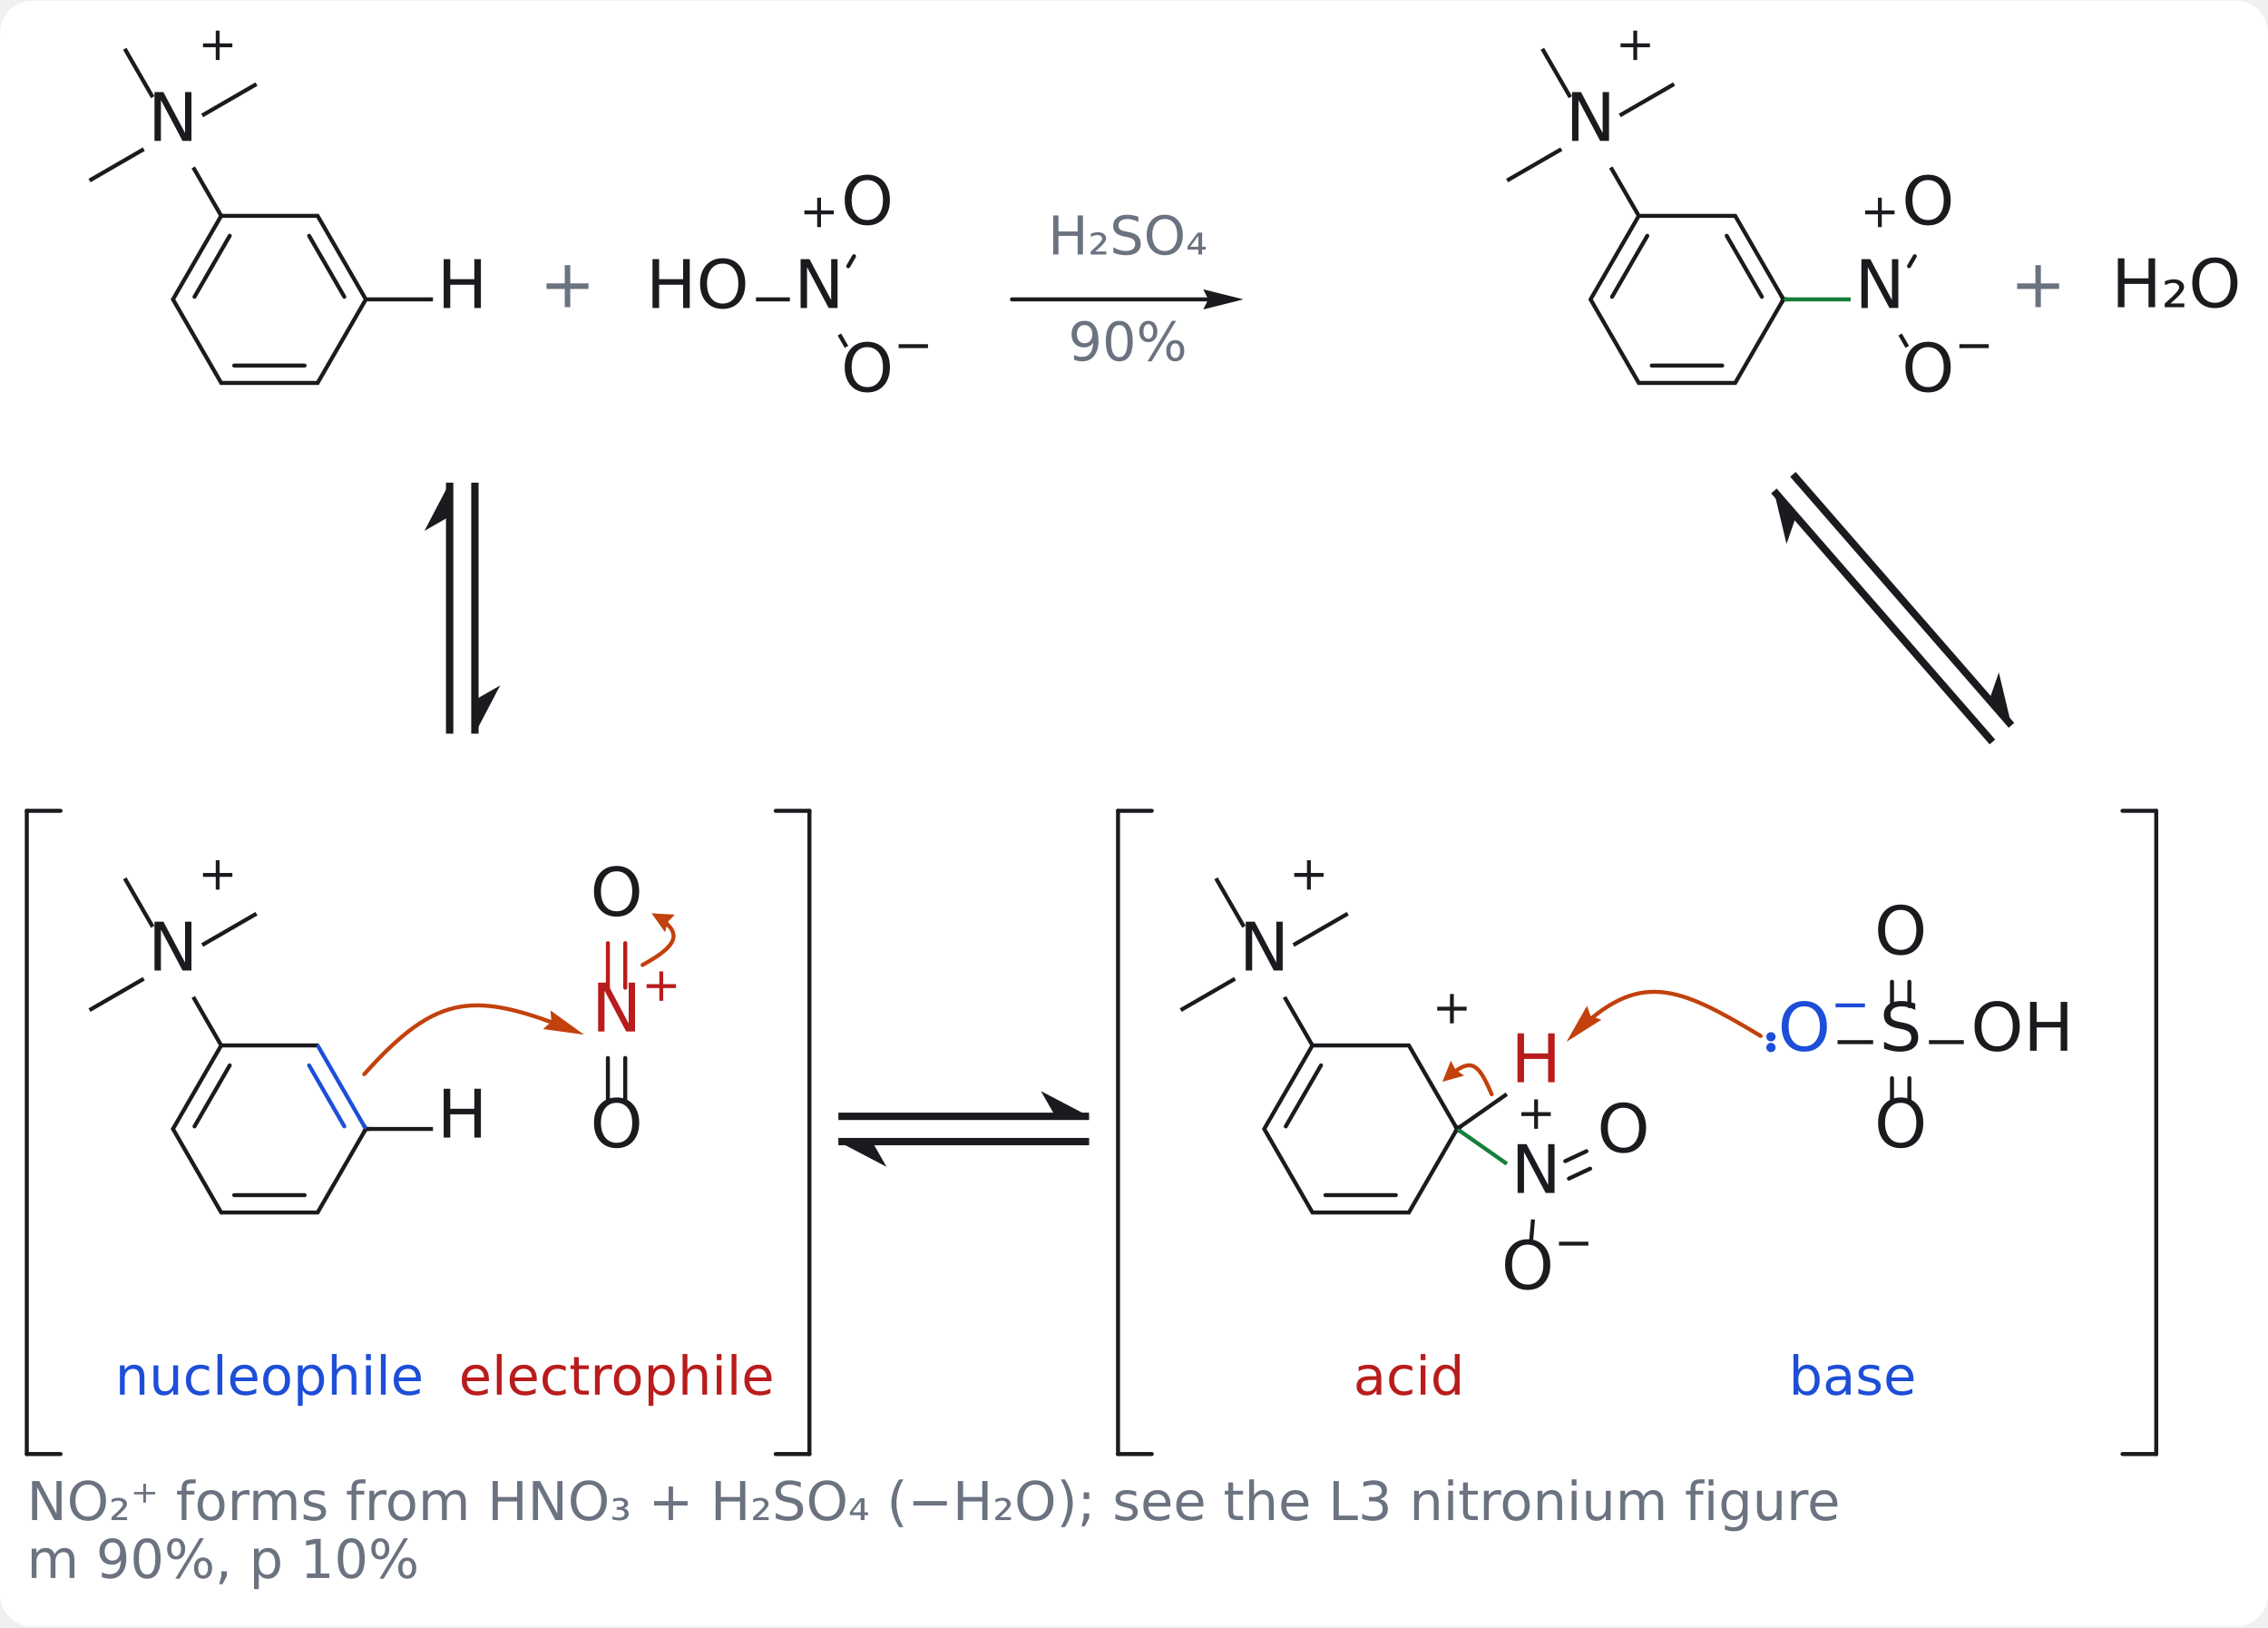
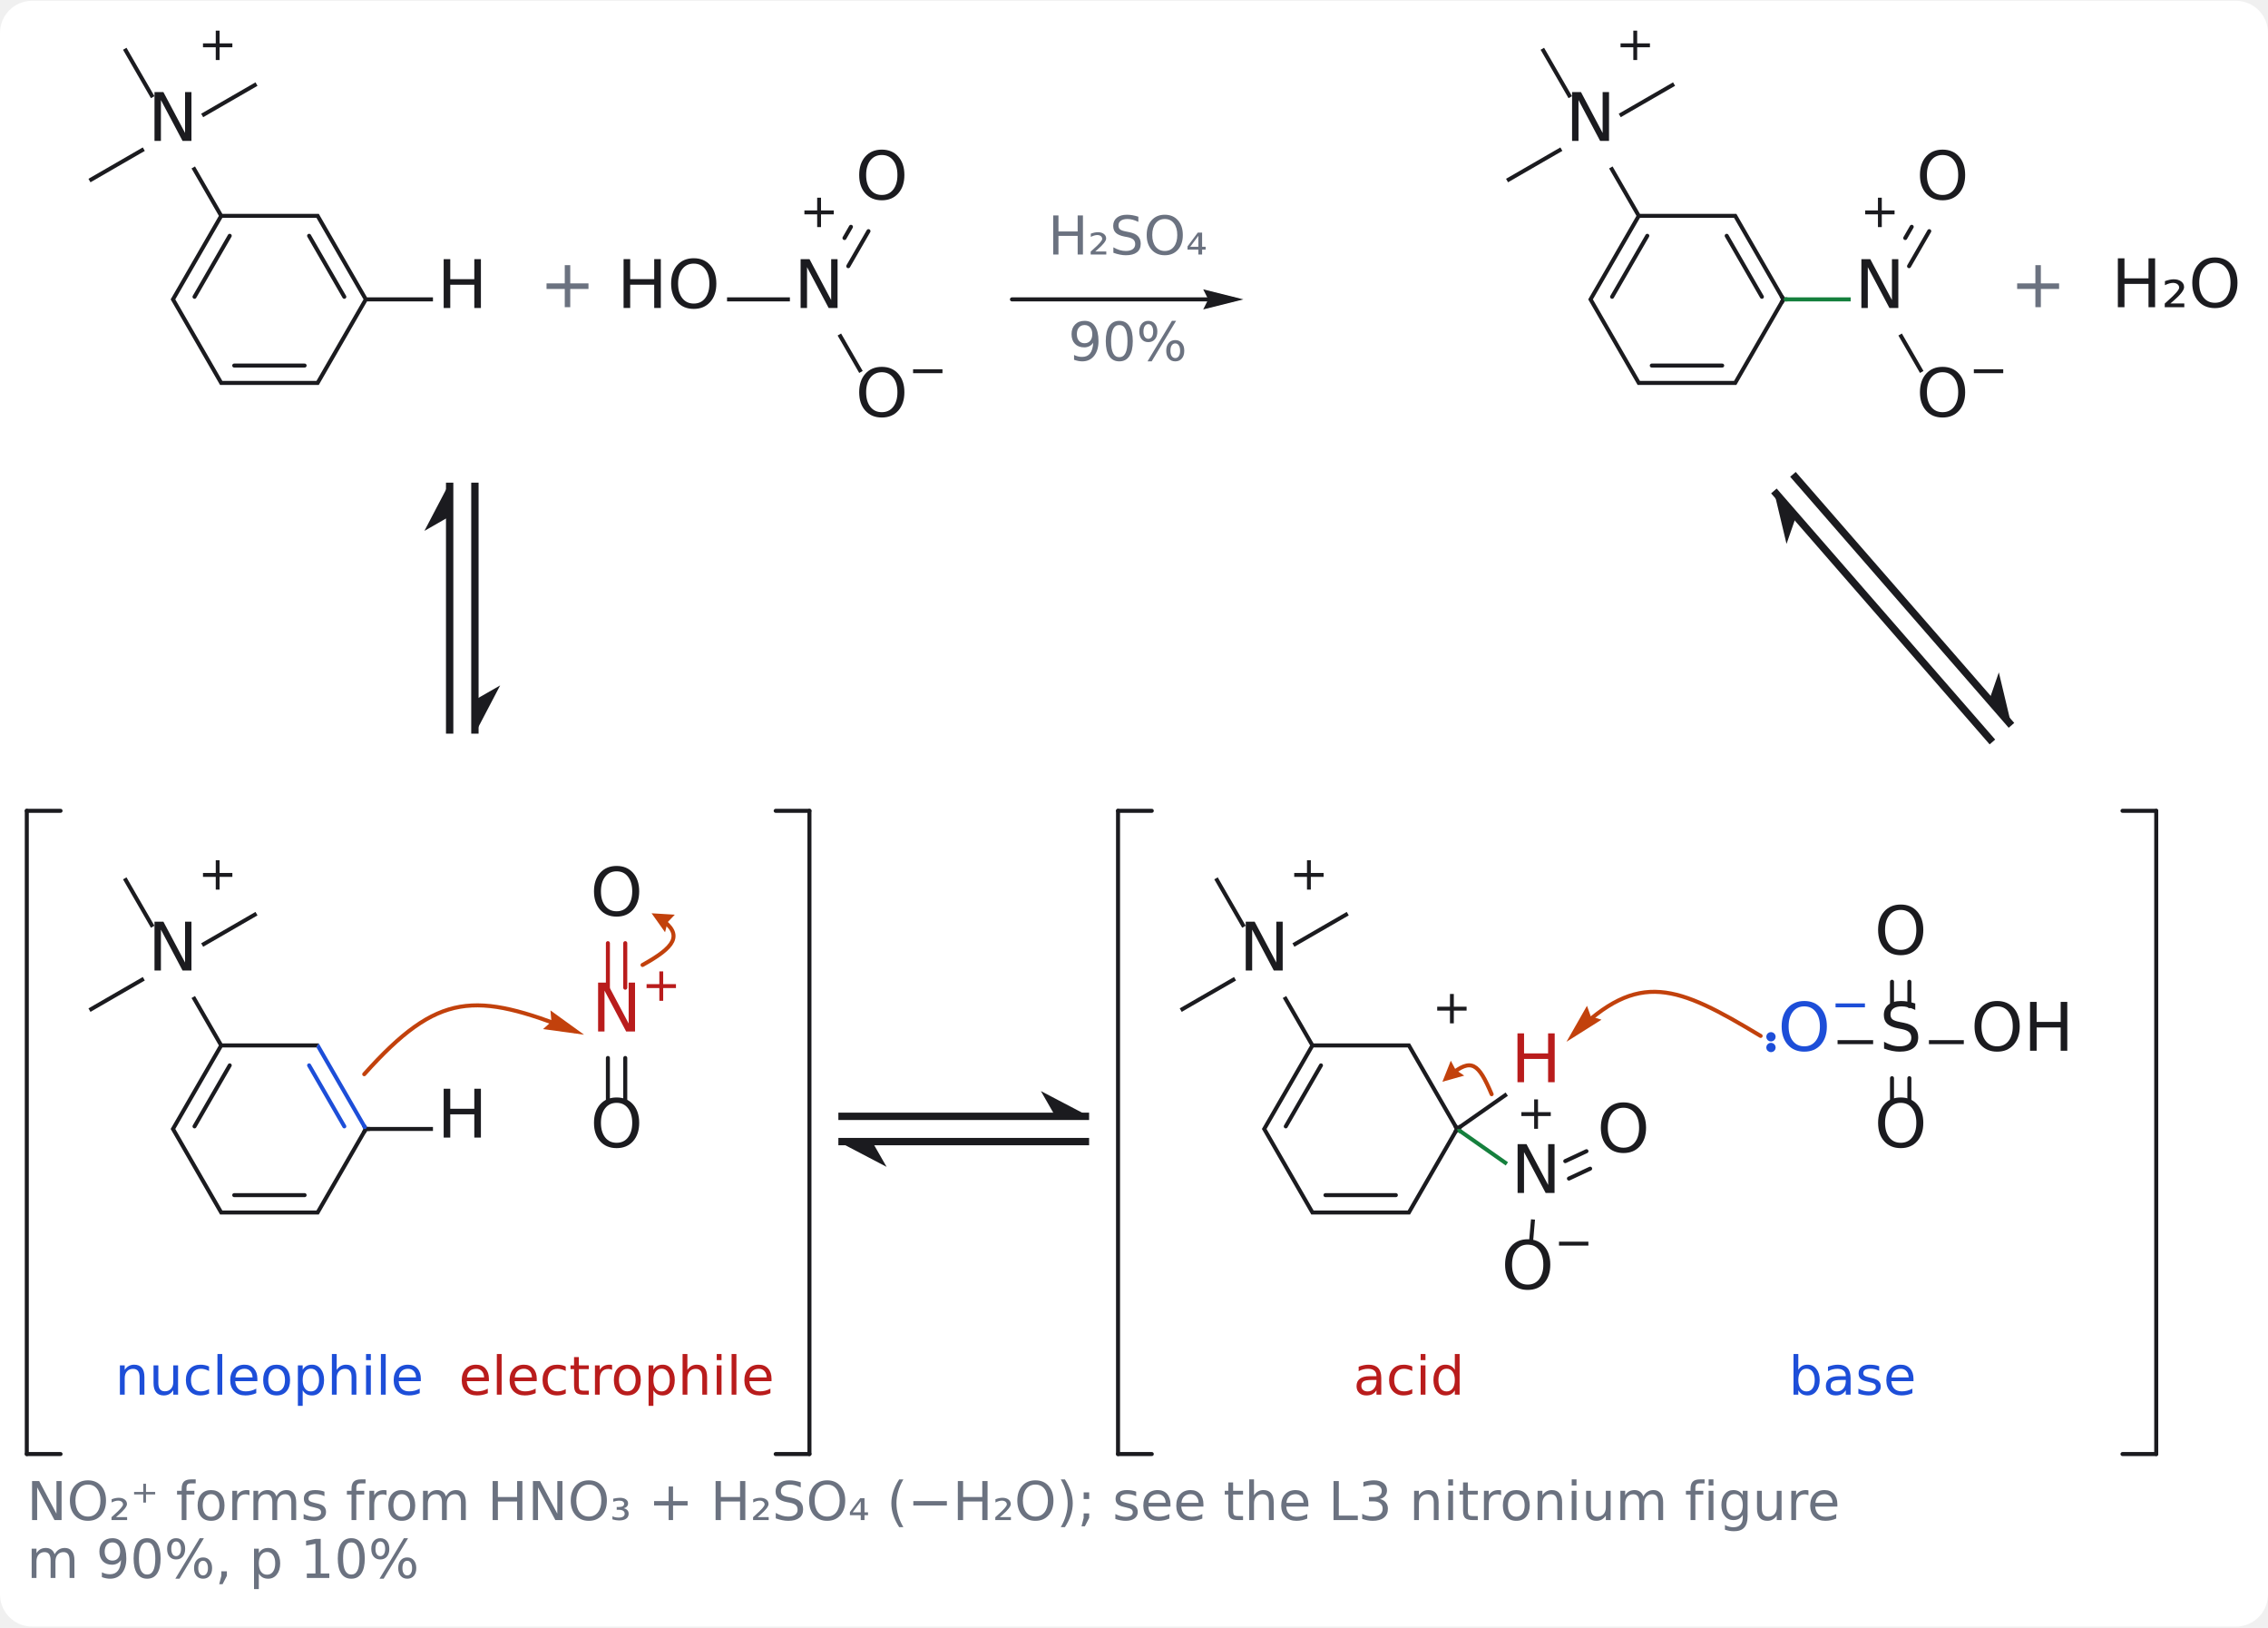
<svg xmlns="http://www.w3.org/2000/svg" viewBox="-117.339 -130.019 987.787 707.893" width="612" height="439">
  <style>.c-ink.fill{fill:#1b1b1f}.c-ink.stroke{stroke:#1b1b1f}.c-arrow.fill{fill:#c2410c}.c-arrow.stroke{stroke:#c2410c}.c-nu.fill{fill:#1d4ed8}.c-nu.stroke{stroke:#1d4ed8}.c-el.fill{fill:#b91c1c}.c-el.stroke{stroke:#b91c1c}.c-good.fill{fill:#15803d}.c-good.stroke{stroke:#15803d}.c-muted.fill{fill:#6b7280}.c-muted.stroke{stroke:#6b7280}.card{fill:#ffffff}@media (prefers-color-scheme: dark){.c-ink.fill{fill:#e6e6ea}.c-ink.stroke{stroke:#e6e6ea}.c-arrow.fill{fill:#ff9f5a}.c-arrow.stroke{stroke:#ff9f5a}.c-nu.fill{fill:#8ab4ff}.c-nu.stroke{stroke:#8ab4ff}.c-el.fill{fill:#ff8a8a}.c-el.stroke{stroke:#ff8a8a}.c-good.fill{fill:#6ee7a0}.c-good.stroke{stroke:#6ee7a0}.c-muted.fill{fill:#9ca3af}.c-muted.stroke{stroke:#9ca3af}.card{fill:#1e1e1e}}</style>
  <rect class="card" x="-117.339" y="-130.019" width="987.787" height="707.893" rx="14" />
  <line class="c-ink stroke" x1="-105.67" y1="222.68" x2="-105.67" y2="502.74" stroke-width="1.75" stroke-linecap="round" />
  <line class="c-ink stroke" x1="-105.67" y1="222.68" x2="-90.97" y2="222.68" stroke-width="1.75" stroke-linecap="round" />
  <line class="c-ink stroke" x1="-105.67" y1="502.74" x2="-90.97" y2="502.74" stroke-width="1.75" stroke-linecap="round" />
  <line class="c-ink stroke" x1="235.20" y1="222.68" x2="235.20" y2="502.74" stroke-width="1.75" stroke-linecap="round" />
  <line class="c-ink stroke" x1="235.20" y1="222.68" x2="220.50" y2="222.68" stroke-width="1.75" stroke-linecap="round" />
  <line class="c-ink stroke" x1="235.20" y1="502.74" x2="220.50" y2="502.74" stroke-width="1.75" stroke-linecap="round" />
  <line class="c-ink stroke" x1="369.60" y1="222.68" x2="369.60" y2="502.74" stroke-width="1.75" stroke-linecap="round" />
  <line class="c-ink stroke" x1="369.60" y1="222.68" x2="384.30" y2="222.68" stroke-width="1.75" stroke-linecap="round" />
  <line class="c-ink stroke" x1="369.60" y1="502.74" x2="384.30" y2="502.74" stroke-width="1.75" stroke-linecap="round" />
  <line class="c-ink stroke" x1="821.77" y1="222.68" x2="821.77" y2="502.74" stroke-width="1.75" stroke-linecap="round" />
  <line class="c-ink stroke" x1="821.77" y1="222.68" x2="807.07" y2="222.68" stroke-width="1.75" stroke-linecap="round" />
  <line class="c-ink stroke" x1="821.77" y1="502.74" x2="807.07" y2="502.74" stroke-width="1.75" stroke-linecap="round" />
  <line class="c-ink stroke" x1="89.50" y1="79.80" x2="89.50" y2="189.08" stroke-width="3.2" stroke-linecap="butt" />
  <polygon class="c-ink fill" points="89.50,189.08 100.50,168.08 89.50,174.38" />
  <line class="c-ink stroke" x1="78.50" y1="189.08" x2="78.50" y2="79.80" stroke-width="3.2" stroke-linecap="butt" />
  <polygon class="c-ink fill" points="78.50,79.80 67.50,100.80 78.50,94.50" />
  <line class="c-ink stroke" x1="247.80" y1="355.70" x2="357.00" y2="355.70" stroke-width="3.2" stroke-linecap="butt" />
  <polygon class="c-ink fill" points="357.00,355.70 336.00,344.70 342.30,355.70" />
  <line class="c-ink stroke" x1="357.00" y1="366.70" x2="247.80" y2="366.70" stroke-width="3.2" stroke-linecap="butt" />
  <polygon class="c-ink fill" points="247.80,366.70 268.80,377.70 262.50,366.70" />
  <line class="c-ink stroke" x1="750.42" y1="192.70" x2="655.25" y2="83.41" stroke-width="3.2" stroke-linecap="butt" />
  <polygon class="c-ink fill" points="655.25,83.41 660.75,106.47 664.91,94.50" />
  <line class="c-ink stroke" x1="663.55" y1="76.19" x2="758.72" y2="185.47" stroke-width="3.2" stroke-linecap="butt" />
  <polygon class="c-ink fill" points="758.72,185.47 753.22,162.41 749.07,174.39" />
  <line class="c-ink stroke" x1="-32.618" y1="-1.13" x2="-17.288" y2="-27.682" stroke-width="1.75" stroke-linecap="round" />
  <line class="c-ink stroke" x1="17.288" y1="-27.682" x2="32.618" y2="-1.13" stroke-width="1.75" stroke-linecap="round" />
  <line class="c-ink stroke" x1="15.33" y1="28.812" x2="-15.33" y2="28.812" stroke-width="1.75" stroke-linecap="round" />
-   <line class="c-ink stroke" x1="252.113" y1="-14.459" x2="254.611" y2="-18.785" stroke-width="1.75" stroke-linecap="round" />
+   <line class="c-ink stroke" x1="250.457" y1="-26.715" x2="253.274" y2="-31.595" stroke-width="1.75" stroke-linecap="round" />
+   <line class="c-ink stroke" x1="252.113" y1="-14.462" x2="260.913" y2="-29.705" stroke-width="1.75" stroke-linecap="round" />
  <line class="c-ink stroke" x1="584.782" y1="-1.13" x2="600.112" y2="-27.682" stroke-width="1.75" stroke-linecap="round" />
  <line class="c-ink stroke" x1="634.688" y1="-27.682" x2="650.018" y2="-1.13" stroke-width="1.75" stroke-linecap="round" />
  <line class="c-ink stroke" x1="632.73" y1="28.812" x2="602.07" y2="28.812" stroke-width="1.75" stroke-linecap="round" />
-   <line class="c-ink stroke" x1="714.113" y1="-14.459" x2="716.611" y2="-18.785" stroke-width="1.75" stroke-linecap="round" />
+   <line class="c-ink stroke" x1="712.457" y1="-26.715" x2="715.274" y2="-31.595" stroke-width="1.75" stroke-linecap="round" />
+   <line class="c-ink stroke" x1="714.113" y1="-14.462" x2="722.913" y2="-29.705" stroke-width="1.75" stroke-linecap="round" />
  <line class="c-ink stroke" x1="-32.618" y1="360.07" x2="-17.288" y2="333.518" stroke-width="1.75" stroke-linecap="round" />
  <path class="c-nu stroke" d="M17.288 333.518 L32.618 360.07 " fill="none" stroke-width="1.75" stroke-linecap="round" stroke-linejoin="round" />
  <line class="c-ink stroke" x1="15.33" y1="390.012" x2="-15.33" y2="390.012" stroke-width="1.75" stroke-linecap="round" />
  <path class="c-el stroke" d="M147.42 299.702 L147.42 280.297 " fill="none" stroke-width="1.75" stroke-linecap="round" stroke-linejoin="round" />
  <path class="c-el stroke" d="M154.98 299.702 L154.98 280.297 " fill="none" stroke-width="1.75" stroke-linecap="round" stroke-linejoin="round" />
  <line class="c-ink stroke" x1="154.98" y1="330.298" x2="154.98" y2="349.703" stroke-width="1.75" stroke-linecap="round" />
  <line class="c-ink stroke" x1="147.42" y1="330.298" x2="147.42" y2="349.703" stroke-width="1.75" stroke-linecap="round" />
  <line class="c-ink stroke" x1="442.654" y1="360.07" x2="457.984" y2="333.518" stroke-width="1.75" stroke-linecap="round" />
  <line class="c-ink stroke" x1="490.602" y1="390.012" x2="459.942" y2="390.012" stroke-width="1.75" stroke-linecap="round" />
  <line class="c-ink stroke" x1="564.383" y1="375.201" x2="573.615" y2="370.89" stroke-width="1.75" stroke-linecap="round" />
  <line class="c-ink stroke" x1="565.982" y1="382.797" x2="575.214" y2="378.487" stroke-width="1.75" stroke-linecap="round" />
  <line class="c-ink stroke" x1="706.692" y1="307.703" x2="706.692" y2="297.097" stroke-width="1.75" stroke-linecap="round" />
  <line class="c-ink stroke" x1="714.252" y1="307.703" x2="714.252" y2="297.097" stroke-width="1.75" stroke-linecap="round" />
  <line class="c-ink stroke" x1="714.252" y1="339.097" x2="714.252" y2="349.703" stroke-width="1.75" stroke-linecap="round" />
  <line class="c-ink stroke" x1="706.692" y1="339.097" x2="706.692" y2="349.703" stroke-width="1.75" stroke-linecap="round" />
  <path class="c-ink fill stroke" d="M659.905 -0.875 L659.283 -1.953 L657.767 -1.078 L658.39 -0 L659.4 0 Z M658.39 0 L657.767 1.078 L659.283 1.953 L659.905 0.875 L659.4 0 Z M659.905 0.875 L661.15 0.875 L661.15 -0.875 L659.905 -0.875 L659.4 0 Z " stroke-width="0" stroke-linecap="round" stroke-linejoin="round" />
  <path class="c-ink fill stroke" d="M42.505 360.325 L41.883 359.247 L40.367 360.122 L40.99 361.2 L42 361.2 Z M40.99 361.2 L40.367 362.278 L41.883 363.153 L42.505 362.075 L42 361.2 Z M42.505 362.075 L43.75 362.075 L43.75 360.325 L42.505 360.325 L42 361.2 Z " stroke-width="0" stroke-linecap="round" stroke-linejoin="round" />
  <path class="c-ink fill stroke" d="M517.552 359.935 L517.115 359.177 L515.599 360.052 L516.262 361.2 L517.272 361.2 Z M516.262 361.2 L515.599 362.348 L517.115 363.223 L517.552 362.465 L517.272 361.2 Z M518.797 361.2 L519.513 360.698 L518.509 359.265 L517.552 359.935 L517.272 361.2 Z M517.552 362.465 L518.509 363.135 L519.513 361.702 L518.797 361.2 L517.272 361.2 Z " stroke-width="0" stroke-linecap="round" stroke-linejoin="round" />
-   <path class="c-ink fill stroke" d="M-40.99 -0 L-20.495 -35.497 L-21 -36.372 L-22.01 -36.372 L-43.01 0 Z M-20.495 -35.497 L20.495 -35.497 L21.505 -37.247 L-20.495 -37.247 L-21 -36.372 Z M20.495 -35.497 L40.99 -0 L42 0 L42.505 -0.875 L21.505 -37.247 Z M40.99 0 L20.495 35.497 L21.505 37.247 L42.505 0.875 L42 0 Z M20.495 35.497 L-20.495 35.497 L-21.505 37.247 L21.505 37.247 Z M-20.495 35.497 L-40.99 0 L-43.01 -0 L-21.505 37.247 Z M-20.495 -37.247 L-32.41 -57.884 L-33.925 -57.009 L-22.01 -36.372 L-21 -36.372 Z M-50.075 -88.479 L-62.242 -109.554 L-63.758 -108.678 L-51.59 -87.604 Z M-55.151 -66.162 L-78.81 -52.502 L-77.934 -50.986 L-54.276 -64.646 Z M-28.849 -79.326 L-5.19 -92.986 L-6.066 -94.502 L-29.724 -80.842 Z M42.505 0.875 L71.23 0.875 L71.23 -0.875 L42.505 -0.875 L42 0 Z M226.687 -0.875 L211.908 -0.875 L211.908 0.875 L226.687 0.875 Z M247.475 15.735 L250.579 21.113 L252.095 20.238 L248.99 14.86 Z M576.41 -0 L596.905 -35.497 L596.4 -36.372 L595.39 -36.372 L574.39 0 Z M596.905 -35.497 L637.895 -35.497 L638.905 -37.247 L596.905 -37.247 L596.4 -36.372 Z M637.895 -35.497 L658.39 -0 L659.4 0 L659.905 -0.875 L638.905 -37.247 Z M658.39 0 L637.895 35.497 L638.905 37.247 L659.905 0.875 L659.4 0 Z M637.895 35.497 L596.905 35.497 L595.895 37.247 L638.905 37.247 Z M596.905 35.497 L576.41 0 L574.39 -0 L595.895 37.247 Z M596.905 -37.247 L584.99 -57.884 L583.475 -57.009 L595.39 -36.372 L596.4 -36.372 Z M567.325 -88.479 L555.158 -109.554 L553.642 -108.678 L565.81 -87.604 Z M562.249 -66.162 L538.59 -52.502 L539.465 -50.986 L563.124 -64.646 Z M588.551 -79.326 L612.21 -92.986 L611.335 -94.502 L587.676 -80.842 Z M709.475 15.735 L712.579 21.113 L714.095 20.238 L710.99 14.86 Z M-40.99 361.2 L-20.495 325.703 L-21 324.828 L-22.01 324.828 L-43.01 361.2 Z M-20.495 325.703 L20.495 325.703 L21.505 323.953 L-20.495 323.953 L-21 324.828 Z M40.99 361.2 L20.495 396.697 L21.505 398.447 L42.505 362.075 L42 361.2 Z M20.495 396.697 L-20.495 396.697 L-21.505 398.447 L21.505 398.447 Z M-20.495 396.697 L-40.99 361.2 L-43.01 361.2 L-21.505 398.447 Z M-20.495 323.953 L-32.41 303.316 L-33.925 304.191 L-22.01 324.828 L-21 324.828 Z M-50.075 272.721 L-62.242 251.646 L-63.758 252.522 L-51.59 273.596 Z M-55.151 295.038 L-78.81 308.698 L-77.934 310.214 L-54.276 296.554 Z M-28.849 281.874 L-5.19 268.214 L-6.066 266.698 L-29.724 280.358 Z M42.505 362.075 L71.23 362.075 L71.23 360.325 L42.505 360.325 L42 361.2 Z M434.282 361.2 L454.777 325.703 L454.272 324.828 L453.262 324.828 L432.262 361.2 Z M454.777 325.703 L495.767 325.703 L496.777 323.953 L454.777 323.953 L454.272 324.828 Z M495.767 325.703 L516.262 361.2 L517.272 361.2 L517.552 359.935 L496.777 323.953 Z M516.262 361.2 L495.767 396.697 L496.777 398.447 L517.552 362.465 L517.272 361.2 Z M495.767 396.697 L454.777 396.697 L453.767 398.447 L496.777 398.447 Z M454.777 396.697 L434.282 361.2 L432.262 361.2 L453.767 398.447 Z M454.777 323.953 L442.862 303.316 L441.347 304.191 L453.262 324.828 L454.272 324.828 Z M425.197 272.721 L413.03 251.646 L411.514 252.522 L423.682 273.596 Z M420.121 295.038 L396.462 308.698 L397.337 310.214 L420.996 296.554 Z M446.423 281.874 L470.082 268.214 L469.207 266.698 L445.548 280.358 Z M518.797 361.2 L539.402 346.759 L538.398 345.325 L517.552 359.935 L517.272 361.2 Z M549.462 400.53 L548.515 411.367 L550.259 411.519 L551.205 400.682 Z M682.98 324.275 L698.471 324.275 L698.471 322.525 L682.98 322.525 Z M722.772 324.275 L737.964 324.275 L737.964 322.525 L722.772 322.525 Z " stroke-width="0" stroke-linecap="round" stroke-linejoin="round" />
+   <path class="c-ink fill stroke" d="M-40.99 -0 L-20.495 -35.497 L-21 -36.372 L-22.01 -36.372 L-43.01 0 Z M-20.495 -35.497 L20.495 -35.497 L21.505 -37.247 L-20.495 -37.247 L-21 -36.372 Z M20.495 -35.497 L40.99 -0 L42 0 L42.505 -0.875 L21.505 -37.247 Z M40.99 0 L20.495 35.497 L21.505 37.247 L42.505 0.875 L42 0 Z M20.495 35.497 L-20.495 35.497 L-21.505 37.247 L21.505 37.247 Z M-20.495 35.497 L-40.99 0 L-43.01 -0 L-21.505 37.247 Z M-20.495 -37.247 L-32.41 -57.884 L-33.925 -57.009 L-22.01 -36.372 L-21 -36.372 Z M-50.075 -88.479 L-62.242 -109.554 L-63.758 -108.678 L-51.59 -87.604 Z M-55.151 -66.162 L-78.81 -52.502 L-77.934 -50.986 L-54.276 -64.646 Z M-28.849 -79.326 L-5.19 -92.986 L-6.066 -94.502 L-29.724 -80.842 Z M42.505 0.875 L71.23 0.875 L71.23 -0.875 L42.505 -0.875 L42 0 Z M226.687 -0.875 L199.308 -0.875 L199.308 0.875 L226.687 0.875 Z M247.473 15.735 L256.881 32.033 L258.397 31.158 L248.989 14.861 Z M576.41 -0 L596.905 -35.497 L596.4 -36.372 L595.39 -36.372 L574.39 0 Z M596.905 -35.497 L637.895 -35.497 L638.905 -37.247 L596.905 -37.247 L596.4 -36.372 Z M637.895 -35.497 L658.39 -0 L659.4 0 L659.905 -0.875 L638.905 -37.247 Z M658.39 0 L637.895 35.497 L638.905 37.247 L659.905 0.875 L659.4 0 Z M637.895 35.497 L596.905 35.497 L595.895 37.247 L638.905 37.247 Z M596.905 35.497 L576.41 0 L574.39 -0 L595.895 37.247 Z M596.905 -37.247 L584.99 -57.884 L583.475 -57.009 L595.39 -36.372 L596.4 -36.372 Z M567.325 -88.479 L555.158 -109.554 L553.642 -108.678 L565.81 -87.604 Z M562.249 -66.162 L538.59 -52.502 L539.465 -50.986 L563.124 -64.646 Z M588.551 -79.326 L612.21 -92.986 L611.335 -94.502 L587.676 -80.842 Z M709.473 15.735 L718.881 32.033 L720.397 31.158 L710.989 14.861 Z M-40.99 361.2 L-20.495 325.703 L-21 324.828 L-22.01 324.828 L-43.01 361.2 Z M-20.495 325.703 L20.495 325.703 L21.505 323.953 L-20.495 323.953 L-21 324.828 Z M40.99 361.2 L20.495 396.697 L21.505 398.447 L42.505 362.075 L42 361.2 Z M20.495 396.697 L-20.495 396.697 L-21.505 398.447 L21.505 398.447 Z M-20.495 396.697 L-40.99 361.2 L-43.01 361.2 L-21.505 398.447 Z M-20.495 323.953 L-32.41 303.316 L-33.925 304.191 L-22.01 324.828 L-21 324.828 Z M-50.075 272.721 L-62.242 251.646 L-63.758 252.522 L-51.59 273.596 Z M-55.151 295.038 L-78.81 308.698 L-77.934 310.214 L-54.276 296.554 Z M-28.849 281.874 L-5.19 268.214 L-6.066 266.698 L-29.724 280.358 Z M42.505 362.075 L71.23 362.075 L71.23 360.325 L42.505 360.325 L42 361.2 Z M434.282 361.2 L454.777 325.703 L454.272 324.828 L453.262 324.828 L432.262 361.2 Z M454.777 325.703 L495.767 325.703 L496.777 323.953 L454.777 323.953 L454.272 324.828 Z M495.767 325.703 L516.262 361.2 L517.272 361.2 L517.552 359.935 L496.777 323.953 Z M516.262 361.2 L495.767 396.697 L496.777 398.447 L517.552 362.465 L517.272 361.2 Z M495.767 396.697 L454.777 396.697 L453.767 398.447 L496.777 398.447 Z M454.777 396.697 L434.282 361.2 L432.262 361.2 L453.767 398.447 Z M454.777 323.953 L442.862 303.316 L441.347 304.191 L453.262 324.828 L454.272 324.828 Z M425.197 272.721 L413.03 251.646 L411.514 252.522 L423.682 273.596 Z M420.121 295.038 L396.462 308.698 L397.337 310.214 L420.996 296.554 Z M446.423 281.874 L470.082 268.214 L469.207 266.698 L445.548 280.358 Z M518.797 361.2 L539.402 346.759 L538.398 345.325 L517.552 359.935 L517.272 361.2 Z M549.462 400.53 L548.515 411.367 L550.259 411.519 L551.205 400.682 Z M682.98 324.275 L698.471 324.275 L698.471 322.525 L682.98 322.525 Z M722.772 324.275 L737.964 324.275 L737.964 322.525 L722.772 322.525 Z " stroke-width="0" stroke-linecap="round" stroke-linejoin="round" />
  <path class="c-nu fill stroke" d="M20.495 325.703 L40.99 361.2 L42 361.2 L42.505 360.325 L21.505 323.953 Z " stroke-width="0" stroke-linecap="round" stroke-linejoin="round" />
  <path class="c-good fill stroke" d="M659.905 0.875 L688.687 0.875 L688.687 -0.875 L659.905 -0.875 L659.4 0 Z M517.552 362.465 L538.455 377.115 L539.459 375.681 L518.797 361.2 L517.272 361.2 Z " stroke-width="0" stroke-linecap="round" stroke-linejoin="round" />
  <text class="c-ink fill" xml:space="preserve" x="-52.909" y="-89.186" font-family="DejaVu Sans, Noto Sans CJK KR, Noto Sans CJK JP, sans-serif" font-size="29.167" font-weight="normal" font-style="normal" text-decoration="none" dominant-baseline="text-before-edge">N</text>
  <text class="c-ink fill" xml:space="preserve" x="-31.091" y="-118.353" font-family="DejaVu Sans, Noto Sans CJK KR, Noto Sans CJK JP, sans-serif" font-size="20.417" font-weight="normal" font-style="normal" text-decoration="none" dominant-baseline="text-before-edge">+</text>
  <text class="c-ink fill" xml:space="preserve" x="73.034" y="-16.442" font-family="DejaVu Sans, Noto Sans CJK KR, Noto Sans CJK JP, sans-serif" font-size="29.167" font-weight="normal" font-style="normal" text-decoration="none" dominant-baseline="text-before-edge">H</text>
  <text class="c-ink fill" xml:space="preserve" x="228.491" y="-16.442" font-family="DejaVu Sans, Noto Sans CJK KR, Noto Sans CJK JP, sans-serif" font-size="29.167" font-weight="normal" font-style="normal" text-decoration="none" dominant-baseline="text-before-edge">N</text>
  <text class="c-ink fill" xml:space="preserve" x="230.847" y="-45.609" font-family="DejaVu Sans, Noto Sans CJK KR, Noto Sans CJK JP, sans-serif" font-size="20.417" font-weight="normal" font-style="normal" text-decoration="none" dominant-baseline="text-before-edge">+</text>
-   <text class="c-ink fill" xml:space="preserve" x="185.921" y="-16.456" font-family="DejaVu Sans, Noto Sans CJK KR, Noto Sans CJK JP, sans-serif" font-size="29.167" font-weight="normal" font-style="normal" text-decoration="none" dominant-baseline="text-before-edge">O</text>
-   <text class="c-ink fill" xml:space="preserve" x="163.989" y="-16.456" font-family="DejaVu Sans, Noto Sans CJK KR, Noto Sans CJK JP, sans-serif" font-size="29.167" font-weight="normal" font-style="normal" text-decoration="none" dominant-baseline="text-before-edge">H</text>
-   <text class="c-ink fill" xml:space="preserve" x="248.921" y="-52.828" font-family="DejaVu Sans, Noto Sans CJK KR, Noto Sans CJK JP, sans-serif" font-size="29.167" font-weight="normal" font-style="normal" text-decoration="none" dominant-baseline="text-before-edge">O</text>
-   <text class="c-ink fill" xml:space="preserve" x="248.921" y="19.916" font-family="DejaVu Sans, Noto Sans CJK KR, Noto Sans CJK JP, sans-serif" font-size="29.167" font-weight="normal" font-style="normal" text-decoration="none" dominant-baseline="text-before-edge">O</text>
-   <text class="c-ink fill" xml:space="preserve" x="271.879" y="12.624" font-family="DejaVu Sans, Noto Sans CJK KR, Noto Sans CJK JP, sans-serif" font-size="20.417" font-weight="normal" font-style="normal" text-decoration="none" dominant-baseline="text-before-edge">−</text>
+   <text class="c-ink fill" xml:space="preserve" x="173.321" y="-16.456" font-family="DejaVu Sans, Noto Sans CJK KR, Noto Sans CJK JP, sans-serif" font-size="29.167" font-weight="normal" font-style="normal" text-decoration="none" dominant-baseline="text-before-edge">O</text>
+   <text class="c-ink fill" xml:space="preserve" x="151.389" y="-16.456" font-family="DejaVu Sans, Noto Sans CJK KR, Noto Sans CJK JP, sans-serif" font-size="29.167" font-weight="normal" font-style="normal" text-decoration="none" dominant-baseline="text-before-edge">H</text>
+   <text class="c-ink fill" xml:space="preserve" x="255.221" y="-63.748" font-family="DejaVu Sans, Noto Sans CJK KR, Noto Sans CJK JP, sans-serif" font-size="29.167" font-weight="normal" font-style="normal" text-decoration="none" dominant-baseline="text-before-edge">O</text>
+   <text class="c-ink fill" xml:space="preserve" x="255.221" y="30.836" font-family="DejaVu Sans, Noto Sans CJK KR, Noto Sans CJK JP, sans-serif" font-size="29.167" font-weight="normal" font-style="normal" text-decoration="none" dominant-baseline="text-before-edge">O</text>
+   <text class="c-ink fill" xml:space="preserve" x="278.179" y="23.544" font-family="DejaVu Sans, Noto Sans CJK KR, Noto Sans CJK JP, sans-serif" font-size="20.417" font-weight="normal" font-style="normal" text-decoration="none" dominant-baseline="text-before-edge">−</text>
  <text class="c-ink fill" xml:space="preserve" x="564.491" y="-89.186" font-family="DejaVu Sans, Noto Sans CJK KR, Noto Sans CJK JP, sans-serif" font-size="29.167" font-weight="normal" font-style="normal" text-decoration="none" dominant-baseline="text-before-edge">N</text>
  <text class="c-ink fill" xml:space="preserve" x="586.309" y="-118.353" font-family="DejaVu Sans, Noto Sans CJK KR, Noto Sans CJK JP, sans-serif" font-size="20.417" font-weight="normal" font-style="normal" text-decoration="none" dominant-baseline="text-before-edge">+</text>
  <text class="c-ink fill" xml:space="preserve" x="690.491" y="-16.442" font-family="DejaVu Sans, Noto Sans CJK KR, Noto Sans CJK JP, sans-serif" font-size="29.167" font-weight="normal" font-style="normal" text-decoration="none" dominant-baseline="text-before-edge">N</text>
  <text class="c-ink fill" xml:space="preserve" x="692.847" y="-45.609" font-family="DejaVu Sans, Noto Sans CJK KR, Noto Sans CJK JP, sans-serif" font-size="20.417" font-weight="normal" font-style="normal" text-decoration="none" dominant-baseline="text-before-edge">+</text>
-   <text class="c-ink fill" xml:space="preserve" x="710.921" y="-52.828" font-family="DejaVu Sans, Noto Sans CJK KR, Noto Sans CJK JP, sans-serif" font-size="29.167" font-weight="normal" font-style="normal" text-decoration="none" dominant-baseline="text-before-edge">O</text>
-   <text class="c-ink fill" xml:space="preserve" x="710.921" y="19.916" font-family="DejaVu Sans, Noto Sans CJK KR, Noto Sans CJK JP, sans-serif" font-size="29.167" font-weight="normal" font-style="normal" text-decoration="none" dominant-baseline="text-before-edge">O</text>
-   <text class="c-ink fill" xml:space="preserve" x="733.879" y="12.624" font-family="DejaVu Sans, Noto Sans CJK KR, Noto Sans CJK JP, sans-serif" font-size="20.417" font-weight="normal" font-style="normal" text-decoration="none" dominant-baseline="text-before-edge">−</text>
+   <text class="c-ink fill" xml:space="preserve" x="717.221" y="-63.748" font-family="DejaVu Sans, Noto Sans CJK KR, Noto Sans CJK JP, sans-serif" font-size="29.167" font-weight="normal" font-style="normal" text-decoration="none" dominant-baseline="text-before-edge">O</text>
+   <text class="c-ink fill" xml:space="preserve" x="717.221" y="30.836" font-family="DejaVu Sans, Noto Sans CJK KR, Noto Sans CJK JP, sans-serif" font-size="29.167" font-weight="normal" font-style="normal" text-decoration="none" dominant-baseline="text-before-edge">O</text>
+   <text class="c-ink fill" xml:space="preserve" x="740.179" y="23.544" font-family="DejaVu Sans, Noto Sans CJK KR, Noto Sans CJK JP, sans-serif" font-size="20.417" font-weight="normal" font-style="normal" text-decoration="none" dominant-baseline="text-before-edge">−</text>
  <text class="c-ink fill" xml:space="preserve" x="-52.909" y="272.014" font-family="DejaVu Sans, Noto Sans CJK KR, Noto Sans CJK JP, sans-serif" font-size="29.167" font-weight="normal" font-style="normal" text-decoration="none" dominant-baseline="text-before-edge">N</text>
  <text class="c-ink fill" xml:space="preserve" x="-31.091" y="242.847" font-family="DejaVu Sans, Noto Sans CJK KR, Noto Sans CJK JP, sans-serif" font-size="20.417" font-weight="normal" font-style="normal" text-decoration="none" dominant-baseline="text-before-edge">+</text>
  <text class="c-ink fill" xml:space="preserve" x="73.034" y="344.758" font-family="DejaVu Sans, Noto Sans CJK KR, Noto Sans CJK JP, sans-serif" font-size="29.167" font-weight="normal" font-style="normal" text-decoration="none" dominant-baseline="text-before-edge">H</text>
  <text class="c-el fill" xml:space="preserve" x="140.291" y="298.558" font-family="DejaVu Sans, Noto Sans CJK KR, Noto Sans CJK JP, sans-serif" font-size="29.167" font-weight="normal" font-style="normal" text-decoration="none" dominant-baseline="text-before-edge">N</text>
  <text class="c-el fill" xml:space="preserve" x="162.109" y="291.266" font-family="DejaVu Sans, Noto Sans CJK KR, Noto Sans CJK JP, sans-serif" font-size="20.417" font-weight="normal" font-style="normal" text-decoration="none" dominant-baseline="text-before-edge">+</text>
  <text class="c-ink fill" xml:space="preserve" x="139.721" y="248.144" font-family="DejaVu Sans, Noto Sans CJK KR, Noto Sans CJK JP, sans-serif" font-size="29.167" font-weight="normal" font-style="normal" text-decoration="none" dominant-baseline="text-before-edge">O</text>
  <text class="c-ink fill" xml:space="preserve" x="139.721" y="348.944" font-family="DejaVu Sans, Noto Sans CJK KR, Noto Sans CJK JP, sans-serif" font-size="29.167" font-weight="normal" font-style="normal" text-decoration="none" dominant-baseline="text-before-edge">O</text>
  <text class="c-ink fill" xml:space="preserve" x="506.455" y="301.08" font-family="DejaVu Sans, Noto Sans CJK KR, Noto Sans CJK JP, sans-serif" font-size="20.417" font-weight="normal" font-style="normal" text-decoration="none" dominant-baseline="text-before-edge">+</text>
  <text class="c-ink fill" xml:space="preserve" x="422.363" y="272.014" font-family="DejaVu Sans, Noto Sans CJK KR, Noto Sans CJK JP, sans-serif" font-size="29.167" font-weight="normal" font-style="normal" text-decoration="none" dominant-baseline="text-before-edge">N</text>
  <text class="c-ink fill" xml:space="preserve" x="444.181" y="242.847" font-family="DejaVu Sans, Noto Sans CJK KR, Noto Sans CJK JP, sans-serif" font-size="20.417" font-weight="normal" font-style="normal" text-decoration="none" dominant-baseline="text-before-edge">+</text>
  <text class="c-el fill" xml:space="preserve" x="540.704" y="320.65" font-family="DejaVu Sans, Noto Sans CJK KR, Noto Sans CJK JP, sans-serif" font-size="29.167" font-weight="normal" font-style="normal" text-decoration="none" dominant-baseline="text-before-edge">H</text>
  <text class="c-ink fill" xml:space="preserve" x="540.761" y="368.866" font-family="DejaVu Sans, Noto Sans CJK KR, Noto Sans CJK JP, sans-serif" font-size="29.167" font-weight="normal" font-style="normal" text-decoration="none" dominant-baseline="text-before-edge">N</text>
  <text class="c-ink fill" xml:space="preserve" x="543.117" y="346.991" font-family="DejaVu Sans, Noto Sans CJK KR, Noto Sans CJK JP, sans-serif" font-size="20.417" font-weight="normal" font-style="normal" text-decoration="none" dominant-baseline="text-before-edge">+</text>
  <text class="c-ink fill" xml:space="preserve" x="578.243" y="351.086" font-family="DejaVu Sans, Noto Sans CJK KR, Noto Sans CJK JP, sans-serif" font-size="29.167" font-weight="normal" font-style="normal" text-decoration="none" dominant-baseline="text-before-edge">O</text>
  <text class="c-ink fill" xml:space="preserve" x="536.537" y="410.684" font-family="DejaVu Sans, Noto Sans CJK KR, Noto Sans CJK JP, sans-serif" font-size="29.167" font-weight="normal" font-style="normal" text-decoration="none" dominant-baseline="text-before-edge">O</text>
  <text class="c-ink fill" xml:space="preserve" x="559.495" y="403.392" font-family="DejaVu Sans, Noto Sans CJK KR, Noto Sans CJK JP, sans-serif" font-size="20.417" font-weight="normal" font-style="normal" text-decoration="none" dominant-baseline="text-before-edge">−</text>
  <text class="c-nu fill" xml:space="preserve" x="656.993" y="306.944" font-family="DejaVu Sans, Noto Sans CJK KR, Noto Sans CJK JP, sans-serif" font-size="29.167" font-weight="normal" font-style="normal" text-decoration="none" dominant-baseline="text-before-edge">O</text>
  <text class="c-nu fill" xml:space="preserve" x="679.951" y="299.652" font-family="DejaVu Sans, Noto Sans CJK KR, Noto Sans CJK JP, sans-serif" font-size="20.417" font-weight="normal" font-style="normal" text-decoration="none" dominant-baseline="text-before-edge">−</text>
  <path class="c-nu fill stroke" d="M653.972 322.233 C653.328 322.233 652.805 321.711 652.805 321.067 C652.805 320.422 653.328 319.9 653.972 319.9 C654.616 319.9 655.139 320.422 655.139 321.067 C655.139 321.711 654.616 322.233 653.972 322.233 Z " stroke-width="1.75" stroke-linecap="round" stroke-linejoin="round" />
  <path class="c-nu fill stroke" d="M653.972 326.9 C653.328 326.9 652.805 326.378 652.805 325.733 C652.805 325.089 653.328 324.567 653.972 324.567 C654.616 324.567 655.139 325.089 655.139 325.733 C655.139 326.378 654.616 326.9 653.972 326.9 Z " stroke-width="1.75" stroke-linecap="round" stroke-linejoin="round" />
  <text class="c-ink fill" xml:space="preserve" x="701.215" y="306.944" font-family="DejaVu Sans, Noto Sans CJK KR, Noto Sans CJK JP, sans-serif" font-size="29.167" font-weight="normal" font-style="normal" text-decoration="none" dominant-baseline="text-before-edge">S</text>
  <text class="c-ink fill" xml:space="preserve" x="698.993" y="264.944" font-family="DejaVu Sans, Noto Sans CJK KR, Noto Sans CJK JP, sans-serif" font-size="29.167" font-weight="normal" font-style="normal" text-decoration="none" dominant-baseline="text-before-edge">O</text>
  <text class="c-ink fill" xml:space="preserve" x="698.993" y="348.944" font-family="DejaVu Sans, Noto Sans CJK KR, Noto Sans CJK JP, sans-serif" font-size="29.167" font-weight="normal" font-style="normal" text-decoration="none" dominant-baseline="text-before-edge">O</text>
  <text class="c-ink fill" xml:space="preserve" x="740.993" y="306.944" font-family="DejaVu Sans, Noto Sans CJK KR, Noto Sans CJK JP, sans-serif" font-size="29.167" font-weight="normal" font-style="normal" text-decoration="none" dominant-baseline="text-before-edge">O</text>
  <text class="c-ink fill" xml:space="preserve" x="763.951" y="306.944" font-family="DejaVu Sans, Noto Sans CJK KR, Noto Sans CJK JP, sans-serif" font-size="29.167" font-weight="normal" font-style="normal" text-decoration="none" dominant-baseline="text-before-edge">H</text>
  <path class="c-ink stroke" d="M323.4 0 L419.825 0 " fill="none" stroke-width="1.75" stroke-linecap="round" stroke-linejoin="round" />
  <path class="c-ink fill stroke" d="M424.2 0 L406.7 -4.375 L408.887 0 L406.7 4.375 Z " stroke-width="0" stroke-linecap="round" stroke-linejoin="round" />
  <path class="c-arrow stroke" d="M41.295 337.359 C73.665 301.201 89.635 301.51 132.968 318.54 " fill="none" stroke-width="1.75" stroke-linecap="round" stroke-linejoin="round" />
  <path class="c-arrow fill stroke" d="M137.037 320.155 L122.416 309.589 L122.821 314.464 L119.164 317.712 Z " stroke-width="0" stroke-linecap="round" stroke-linejoin="round" />
  <path class="c-arrow stroke" d="M162.51 289.8 C176.223 282.182 180.737 276.775 170.18 269.569 " fill="none" stroke-width="1.75" stroke-linecap="round" stroke-linejoin="round" />
  <path class="c-arrow fill stroke" d="M166.447 267.288 L172.313 275.552 L173.439 271.173 L176.562 267.903 Z " stroke-width="0" stroke-linecap="round" stroke-linejoin="round" />
  <path class="c-arrow stroke" d="M649.478 320.696 C613.013 298.753 596.501 291.867 567.977 320.122 " fill="none" stroke-width="1.75" stroke-linecap="round" stroke-linejoin="round" />
  <path class="c-arrow fill stroke" d="M564.911 323.244 L580.167 313.62 L575.493 312.177 L573.843 307.573 Z " stroke-width="0" stroke-linecap="round" stroke-linejoin="round" />
  <path class="c-arrow stroke" d="M532.319 346.075 C526.574 332.577 523.597 330.154 514.201 337.785 " fill="none" stroke-width="1.75" stroke-linecap="round" stroke-linejoin="round" />
  <path class="c-arrow fill stroke" d="M510.886 340.639 L520.387 337.975 L516.639 335.463 L514.534 331.471 Z " stroke-width="0" stroke-linecap="round" stroke-linejoin="round" />
  <text class="c-muted fill" xml:space="preserve" x="117.6" y="-16.8" font-family="DejaVu Sans, Noto Sans CJK KR, Noto Sans CJK JP, sans-serif" font-size="29.167" font-weight="normal" font-style="normal" text-decoration="none" dominant-baseline="text-before-edge">+</text>
  <text class="c-muted fill" xml:space="preserve" x="339.066" y="-35.7" font-family="DejaVu Sans, Noto Sans CJK KR, Noto Sans CJK JP, sans-serif" font-size="23.333" font-weight="normal" font-style="normal" text-decoration="none" dominant-baseline="text-before-edge">H₂SO₄</text>
  <text class="c-muted fill" xml:space="preserve" x="347.886" y="10.5" font-family="DejaVu Sans, Noto Sans CJK KR, Noto Sans CJK JP, sans-serif" font-size="23.333" font-weight="normal" font-style="normal" text-decoration="none" dominant-baseline="text-before-edge">90%</text>
  <text class="c-muted fill" xml:space="preserve" x="758.1" y="-16.8" font-family="DejaVu Sans, Noto Sans CJK KR, Noto Sans CJK JP, sans-serif" font-size="29.167" font-weight="normal" font-style="normal" text-decoration="none" dominant-baseline="text-before-edge">+</text>
  <text class="c-ink fill" xml:space="preserve" x="802.2" y="-16.8" font-family="DejaVu Sans, Noto Sans CJK KR, Noto Sans CJK JP, sans-serif" font-size="29.167" font-weight="normal" font-style="normal" text-decoration="none" dominant-baseline="text-before-edge">H₂O</text>
  <text class="c-nu fill" xml:space="preserve" x="-67.242" y="460.74" font-family="DejaVu Sans, Noto Sans CJK KR, Noto Sans CJK JP, sans-serif" font-size="23.333" font-weight="normal" font-style="normal" text-decoration="none" dominant-baseline="text-before-edge">nucleophile</text>
  <text class="c-el fill" xml:space="preserve" x="82.488" y="460.74" font-family="DejaVu Sans, Noto Sans CJK KR, Noto Sans CJK JP, sans-serif" font-size="23.333" font-weight="normal" font-style="normal" text-decoration="none" dominant-baseline="text-before-edge">electrophile</text>
  <text class="c-el fill" xml:space="preserve" x="472.08" y="460.74" font-family="DejaVu Sans, Noto Sans CJK KR, Noto Sans CJK JP, sans-serif" font-size="23.333" font-weight="normal" font-style="normal" text-decoration="none" dominant-baseline="text-before-edge">acid</text>
  <text class="c-nu fill" xml:space="preserve" x="661.668" y="460.74" font-family="DejaVu Sans, Noto Sans CJK KR, Noto Sans CJK JP, sans-serif" font-size="23.333" font-weight="normal" font-style="normal" text-decoration="none" dominant-baseline="text-before-edge">base</text>
  <text class="c-muted fill" xml:space="preserve" x="-105.672" y="515.34" font-family="DejaVu Sans, Noto Sans CJK KR, Noto Sans CJK JP, sans-serif" font-size="23.333" font-weight="normal" font-style="normal" text-decoration="none" dominant-baseline="text-before-edge">NO₂⁺ forms from HNO₃ + H₂SO₄ (−H₂O); see the L3 nitronium figure</text>
  <text class="c-muted fill" xml:space="preserve" x="-105.672" y="540.54" font-family="DejaVu Sans, Noto Sans CJK KR, Noto Sans CJK JP, sans-serif" font-size="23.333" font-weight="normal" font-style="normal" text-decoration="none" dominant-baseline="text-before-edge">m 90%, p 10%</text>
</svg>
